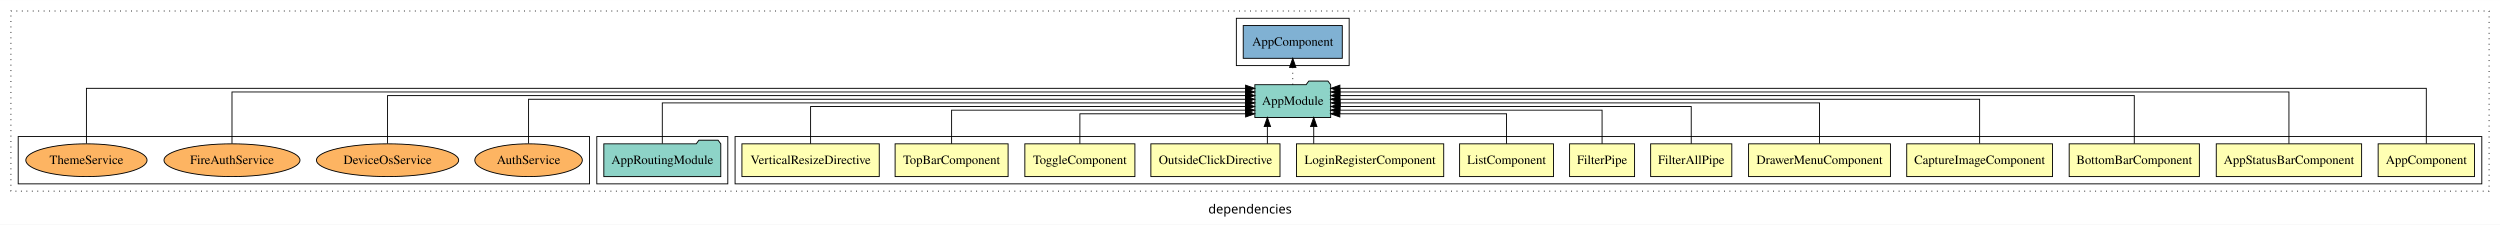
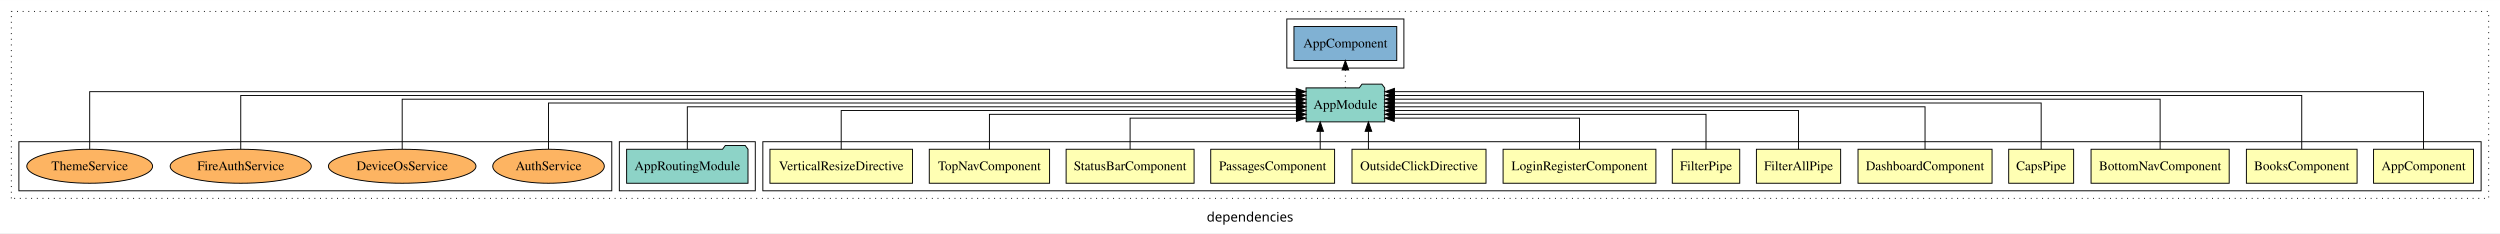
- <svg xmlns="http://www.w3.org/2000/svg" width="2748pt" height="247pt" viewBox="0.00 0.00 2748.00 246.80">
+ <svg xmlns="http://www.w3.org/2000/svg" width="2648pt" height="247pt" viewBox="0.00 0.00 2648.00 246.80">
  <g id="graph0" class="graph" transform="scale(1 1) rotate(0) translate(4 242.8)">
-     <polygon fill="white" stroke="transparent" points="-4,4 -4,-242.8 2744,-242.8 2744,4 -4,4" />
-     <text text-anchor="middle" x="1370" y="-8.2" font-family="sans-serif" font-size="14.00">dependencies</text>
+     <polygon fill="white" stroke="transparent" points="-4,4 -4,-242.8 2644,-242.8 2644,4 -4,4" />
+     <text text-anchor="middle" x="1320" y="-8.2" font-family="sans-serif" font-size="14.00">dependencies</text>
    <g id="clust1" class="cluster">
-       <polygon fill="none" stroke="black" stroke-dasharray="1,5" points="8,-32.8 8,-230.8 2732,-230.8 2732,-32.8 8,-32.8" />
+       <polygon fill="none" stroke="black" stroke-dasharray="1,5" points="8,-32.8 8,-230.8 2632,-230.8 2632,-32.8 8,-32.8" />
    </g>
    <g id="clust2" class="cluster">
-       <polygon fill="none" stroke="black" points="804,-40.8 804,-92.8 2724,-92.8 2724,-40.8 804,-40.8" />
+       <polygon fill="none" stroke="black" points="804,-40.8 804,-92.8 2624,-92.8 2624,-40.8 804,-40.8" />
    </g>
    <g id="clust16" class="cluster">
      <polygon fill="none" stroke="black" points="652,-40.8 652,-92.8 796,-92.8 796,-40.8 652,-40.8" />
    </g>
    <g id="clust18" class="cluster">
-       <polygon fill="none" stroke="black" points="1355,-170.8 1355,-222.8 1479,-222.8 1479,-170.8 1355,-170.8" />
+       <polygon fill="none" stroke="black" points="1359,-170.8 1359,-222.8 1483,-222.8 1483,-170.8 1359,-170.8" />
    </g>
    <g id="clust19" class="cluster">
      <polygon fill="none" stroke="black" points="16,-40.8 16,-92.8 644,-92.8 644,-40.8 16,-40.8" />
    </g>
    <g id="node1" class="node">
-       <polygon fill="#ffffb3" stroke="black" points="2715.94,-84.8 2610.06,-84.8 2610.06,-48.8 2715.94,-48.8 2715.94,-84.8" />
-       <text text-anchor="middle" x="2663" y="-62.6" font-family="Times,serif" font-size="14.00">AppComponent</text>
+       <polygon fill="#ffffb3" stroke="black" points="2615.94,-84.8 2510.06,-84.8 2510.06,-48.8 2615.94,-48.8 2615.94,-84.8" />
+       <text text-anchor="middle" x="2563" y="-62.6" font-family="Times,serif" font-size="14.00">AppComponent</text>
    </g>
    <g id="node14" class="node">
-       <polygon fill="#8dd3c7" stroke="black" points="1458.66,-149.8 1455.66,-153.8 1434.66,-153.8 1431.66,-149.8 1375.34,-149.8 1375.34,-113.8 1458.66,-113.8 1458.66,-149.8" />
-       <text text-anchor="middle" x="1417" y="-127.6" font-family="Times,serif" font-size="14.00">AppModule</text>
+       <polygon fill="#8dd3c7" stroke="black" points="1462.66,-149.8 1459.66,-153.8 1438.66,-153.8 1435.66,-149.8 1379.34,-149.8 1379.34,-113.8 1462.66,-113.8 1462.66,-149.8" />
+       <text text-anchor="middle" x="1421" y="-127.6" font-family="Times,serif" font-size="14.00">AppModule</text>
    </g>
    <g id="edge1" class="edge">
-       <path fill="none" stroke="black" d="M2663,-85.12C2663,-108.46 2663,-145.8 2663,-145.8 2663,-145.8 1468.81,-145.8 1468.81,-145.8" />
-       <polygon fill="black" stroke="black" points="1468.81,-142.3 1458.81,-145.8 1468.81,-149.3 1468.81,-142.3" />
+       <path fill="none" stroke="black" d="M2563,-85.12C2563,-108.46 2563,-145.8 2563,-145.8 2563,-145.8 1473,-145.8 1473,-145.8" />
+       <polygon fill="black" stroke="black" points="1473,-142.3 1463,-145.8 1473,-149.3 1473,-142.3" />
    </g>
    <g id="node2" class="node">
-       <polygon fill="#ffffb3" stroke="black" points="2591.88,-84.8 2432.12,-84.8 2432.12,-48.8 2591.88,-48.8 2591.88,-84.8" />
-       <text text-anchor="middle" x="2512" y="-62.6" font-family="Times,serif" font-size="14.00">AppStatusBarComponent</text>
+       <polygon fill="#ffffb3" stroke="black" points="2492.62,-84.8 2375.38,-84.8 2375.38,-48.8 2492.62,-48.8 2492.62,-84.8" />
+       <text text-anchor="middle" x="2434" y="-62.6" font-family="Times,serif" font-size="14.00">BooksComponent</text>
    </g>
    <g id="edge2" class="edge">
-       <path fill="none" stroke="black" d="M2512,-84.96C2512,-107.15 2512,-141.8 2512,-141.8 2512,-141.8 1468.92,-141.8 1468.92,-141.8" />
-       <polygon fill="black" stroke="black" points="1468.92,-138.3 1458.92,-141.8 1468.92,-145.3 1468.92,-138.3" />
+       <path fill="none" stroke="black" d="M2434,-84.96C2434,-107.15 2434,-141.8 2434,-141.8 2434,-141.8 1472.92,-141.8 1472.92,-141.8" />
+       <polygon fill="black" stroke="black" points="1472.92,-138.3 1462.92,-141.8 1472.92,-145.3 1472.92,-138.3" />
    </g>
    <g id="node3" class="node">
-       <polygon fill="#ffffb3" stroke="black" points="2413.55,-84.8 2270.45,-84.8 2270.45,-48.8 2413.55,-48.8 2413.55,-84.8" />
-       <text text-anchor="middle" x="2342" y="-62.6" font-family="Times,serif" font-size="14.00">BottomBarComponent</text>
+       <polygon fill="#ffffb3" stroke="black" points="2357.16,-84.8 2210.84,-84.8 2210.84,-48.8 2357.16,-48.8 2357.16,-84.8" />
+       <text text-anchor="middle" x="2284" y="-62.6" font-family="Times,serif" font-size="14.00">BottomNavComponent</text>
    </g>
    <g id="edge3" class="edge">
-       <path fill="none" stroke="black" d="M2342,-85.08C2342,-106.12 2342,-137.8 2342,-137.8 2342,-137.8 1468.85,-137.8 1468.85,-137.8" />
-       <polygon fill="black" stroke="black" points="1468.85,-134.3 1458.85,-137.8 1468.85,-141.3 1468.85,-134.3" />
+       <path fill="none" stroke="black" d="M2284,-85.08C2284,-106.12 2284,-137.8 2284,-137.8 2284,-137.8 1472.92,-137.8 1472.92,-137.8" />
+       <polygon fill="black" stroke="black" points="1472.92,-134.3 1462.92,-137.8 1472.92,-141.3 1472.92,-134.3" />
    </g>
    <g id="node4" class="node">
-       <polygon fill="#ffffb3" stroke="black" points="2252.13,-84.8 2091.87,-84.8 2091.87,-48.8 2252.13,-48.8 2252.13,-84.8" />
-       <text text-anchor="middle" x="2172" y="-62.6" font-family="Times,serif" font-size="14.00">CaptureImageComponent</text>
+       <polygon fill="#ffffb3" stroke="black" points="2192.39,-84.8 2123.61,-84.8 2123.61,-48.8 2192.39,-48.8 2192.39,-84.8" />
+       <text text-anchor="middle" x="2158" y="-62.6" font-family="Times,serif" font-size="14.00">CapsPipe</text>
    </g>
    <g id="edge4" class="edge">
-       <path fill="none" stroke="black" d="M2172,-85.11C2172,-104.95 2172,-133.8 2172,-133.8 2172,-133.8 1468.67,-133.8 1468.67,-133.8" />
-       <polygon fill="black" stroke="black" points="1468.67,-130.3 1458.67,-133.8 1468.67,-137.3 1468.67,-130.3" />
+       <path fill="none" stroke="black" d="M2158,-85.11C2158,-104.95 2158,-133.8 2158,-133.8 2158,-133.8 1472.74,-133.8 1472.74,-133.8" />
+       <polygon fill="black" stroke="black" points="1472.74,-130.3 1462.74,-133.8 1472.74,-137.3 1472.74,-130.3" />
    </g>
    <g id="node5" class="node">
-       <polygon fill="#ffffb3" stroke="black" points="2073.97,-84.8 1918.03,-84.8 1918.03,-48.8 2073.97,-48.8 2073.97,-84.8" />
-       <text text-anchor="middle" x="1996" y="-62.6" font-family="Times,serif" font-size="14.00">DrawerMenuComponent</text>
+       <polygon fill="#ffffb3" stroke="black" points="2105.98,-84.8 1964.02,-84.8 1964.02,-48.8 2105.98,-48.8 2105.98,-84.8" />
+       <text text-anchor="middle" x="2035" y="-62.6" font-family="Times,serif" font-size="14.00">DashboardComponent</text>
    </g>
    <g id="edge5" class="edge">
-       <path fill="none" stroke="black" d="M1996,-85.02C1996,-103.63 1996,-129.8 1996,-129.8 1996,-129.8 1469.11,-129.8 1469.11,-129.8" />
-       <polygon fill="black" stroke="black" points="1469.11,-126.3 1459.11,-129.8 1469.11,-133.3 1469.11,-126.3" />
+       <path fill="none" stroke="black" d="M2035,-85.02C2035,-103.63 2035,-129.8 2035,-129.8 2035,-129.8 1472.72,-129.8 1472.72,-129.8" />
+       <polygon fill="black" stroke="black" points="1472.72,-126.3 1462.72,-129.8 1472.72,-133.3 1472.72,-126.3" />
    </g>
    <g id="node6" class="node">
-       <polygon fill="#ffffb3" stroke="black" points="1899.61,-84.8 1810.39,-84.8 1810.39,-48.8 1899.61,-48.8 1899.61,-84.8" />
-       <text text-anchor="middle" x="1855" y="-62.6" font-family="Times,serif" font-size="14.00">FilterAllPipe</text>
+       <polygon fill="#ffffb3" stroke="black" points="1945.61,-84.8 1856.39,-84.8 1856.39,-48.8 1945.61,-48.8 1945.61,-84.8" />
+       <text text-anchor="middle" x="1901" y="-62.6" font-family="Times,serif" font-size="14.00">FilterAllPipe</text>
    </g>
    <g id="edge6" class="edge">
-       <path fill="none" stroke="black" d="M1855,-84.82C1855,-102.17 1855,-125.8 1855,-125.8 1855,-125.8 1469,-125.8 1469,-125.8" />
-       <polygon fill="black" stroke="black" points="1469,-122.3 1459,-125.8 1469,-129.3 1469,-122.3" />
+       <path fill="none" stroke="black" d="M1901,-84.82C1901,-102.17 1901,-125.8 1901,-125.8 1901,-125.8 1472.76,-125.8 1472.76,-125.8" />
+       <polygon fill="black" stroke="black" points="1472.76,-122.3 1462.76,-125.8 1472.76,-129.3 1472.76,-122.3" />
    </g>
    <g id="node7" class="node">
-       <polygon fill="#ffffb3" stroke="black" points="1792.72,-84.8 1721.28,-84.8 1721.28,-48.8 1792.72,-48.8 1792.72,-84.8" />
-       <text text-anchor="middle" x="1757" y="-62.6" font-family="Times,serif" font-size="14.00">FilterPipe</text>
+       <polygon fill="#ffffb3" stroke="black" points="1838.72,-84.8 1767.28,-84.8 1767.28,-48.8 1838.72,-48.8 1838.72,-84.8" />
+       <text text-anchor="middle" x="1803" y="-62.6" font-family="Times,serif" font-size="14.00">FilterPipe</text>
    </g>
    <g id="edge7" class="edge">
-       <path fill="none" stroke="black" d="M1757,-84.81C1757,-100.85 1757,-121.8 1757,-121.8 1757,-121.8 1468.69,-121.8 1468.69,-121.8" />
-       <polygon fill="black" stroke="black" points="1468.69,-118.3 1458.69,-121.8 1468.69,-125.3 1468.69,-118.3" />
+       <path fill="none" stroke="black" d="M1803,-84.81C1803,-100.85 1803,-121.8 1803,-121.8 1803,-121.8 1472.97,-121.8 1472.97,-121.8" />
+       <polygon fill="black" stroke="black" points="1472.97,-118.3 1462.97,-121.8 1472.97,-125.3 1472.97,-118.3" />
    </g>
    <g id="node8" class="node">
-       <polygon fill="#ffffb3" stroke="black" points="1703.61,-84.8 1600.39,-84.8 1600.39,-48.8 1703.61,-48.8 1703.61,-84.8" />
-       <text text-anchor="middle" x="1652" y="-62.6" font-family="Times,serif" font-size="14.00">ListComponent</text>
+       <polygon fill="#ffffb3" stroke="black" points="1749.93,-84.8 1588.07,-84.8 1588.07,-48.8 1749.93,-48.8 1749.93,-84.8" />
+       <text text-anchor="middle" x="1669" y="-62.6" font-family="Times,serif" font-size="14.00">LoginRegisterComponent</text>
    </g>
    <g id="edge8" class="edge">
-       <path fill="none" stroke="black" d="M1652,-84.92C1652,-99.58 1652,-117.8 1652,-117.8 1652,-117.8 1468.74,-117.8 1468.74,-117.8" />
-       <polygon fill="black" stroke="black" points="1468.74,-114.3 1458.74,-117.8 1468.74,-121.3 1468.74,-114.3" />
+       <path fill="none" stroke="black" d="M1669,-84.92C1669,-99.58 1669,-117.8 1669,-117.8 1669,-117.8 1472.79,-117.8 1472.79,-117.8" />
+       <polygon fill="black" stroke="black" points="1472.79,-114.3 1462.79,-117.8 1472.79,-121.3 1472.79,-114.3" />
    </g>
    <g id="node9" class="node">
-       <polygon fill="#ffffb3" stroke="black" points="1582.93,-84.8 1421.07,-84.8 1421.07,-48.8 1582.93,-48.8 1582.93,-84.8" />
-       <text text-anchor="middle" x="1502" y="-62.6" font-family="Times,serif" font-size="14.00">LoginRegisterComponent</text>
+       <polygon fill="#ffffb3" stroke="black" points="1569.97,-84.8 1428.03,-84.8 1428.03,-48.8 1569.97,-48.8 1569.97,-84.8" />
+       <text text-anchor="middle" x="1499" y="-62.6" font-family="Times,serif" font-size="14.00">OutsideClickDirective</text>
    </g>
    <g id="edge9" class="edge">
-       <path fill="none" stroke="black" d="M1440.06,-84.91C1440.06,-84.91 1440.06,-103.79 1440.06,-103.79" />
-       <polygon fill="black" stroke="black" points="1436.56,-103.79 1440.06,-113.79 1443.56,-103.79 1436.56,-103.79" />
+       <path fill="none" stroke="black" d="M1445.42,-84.91C1445.42,-84.91 1445.42,-103.79 1445.42,-103.79" />
+       <polygon fill="black" stroke="black" points="1441.92,-103.79 1445.42,-113.79 1448.92,-103.79 1441.92,-103.79" />
    </g>
    <g id="node10" class="node">
-       <polygon fill="#ffffb3" stroke="black" points="1402.97,-84.8 1261.03,-84.8 1261.03,-48.8 1402.97,-48.8 1402.97,-84.8" />
-       <text text-anchor="middle" x="1332" y="-62.6" font-family="Times,serif" font-size="14.00">OutsideClickDirective</text>
+       <polygon fill="#ffffb3" stroke="black" points="1409.6,-84.8 1278.4,-84.8 1278.4,-48.8 1409.6,-48.8 1409.6,-84.8" />
+       <text text-anchor="middle" x="1344" y="-62.6" font-family="Times,serif" font-size="14.00">PassagesComponent</text>
    </g>
    <g id="edge10" class="edge">
-       <path fill="none" stroke="black" d="M1389.08,-84.91C1389.08,-84.91 1389.08,-103.79 1389.08,-103.79" />
-       <polygon fill="black" stroke="black" points="1385.58,-103.79 1389.08,-113.79 1392.58,-103.79 1385.58,-103.79" />
+       <path fill="none" stroke="black" d="M1394.36,-84.91C1394.36,-84.91 1394.36,-103.79 1394.36,-103.79" />
+       <polygon fill="black" stroke="black" points="1390.86,-103.79 1394.36,-113.79 1397.86,-103.79 1390.86,-103.79" />
    </g>
    <g id="node11" class="node">
-       <polygon fill="#ffffb3" stroke="black" points="1243.49,-84.8 1122.51,-84.8 1122.51,-48.8 1243.49,-48.8 1243.49,-84.8" />
-       <text text-anchor="middle" x="1183" y="-62.6" font-family="Times,serif" font-size="14.00">ToggleComponent</text>
+       <polygon fill="#ffffb3" stroke="black" points="1260.77,-84.8 1125.23,-84.8 1125.23,-48.8 1260.77,-48.8 1260.77,-84.8" />
+       <text text-anchor="middle" x="1193" y="-62.6" font-family="Times,serif" font-size="14.00">StatusBarComponent</text>
    </g>
    <g id="edge11" class="edge">
-       <path fill="none" stroke="black" d="M1183,-84.92C1183,-99.58 1183,-117.8 1183,-117.8 1183,-117.8 1365.17,-117.8 1365.17,-117.8" />
-       <polygon fill="black" stroke="black" points="1365.17,-121.3 1375.17,-117.8 1365.17,-114.3 1365.17,-121.3" />
+       <path fill="none" stroke="black" d="M1193,-84.92C1193,-99.58 1193,-117.8 1193,-117.8 1193,-117.8 1369.18,-117.8 1369.18,-117.8" />
+       <polygon fill="black" stroke="black" points="1369.18,-121.3 1379.18,-117.8 1369.18,-114.3 1369.18,-121.3" />
    </g>
    <g id="node12" class="node">
-       <polygon fill="#ffffb3" stroke="black" points="1104.1,-84.8 979.9,-84.8 979.9,-48.8 1104.1,-48.8 1104.1,-84.8" />
-       <text text-anchor="middle" x="1042" y="-62.6" font-family="Times,serif" font-size="14.00">TopBarComponent</text>
+       <polygon fill="#ffffb3" stroke="black" points="1107.71,-84.8 980.29,-84.8 980.29,-48.8 1107.71,-48.8 1107.71,-84.8" />
+       <text text-anchor="middle" x="1044" y="-62.6" font-family="Times,serif" font-size="14.00">TopNavComponent</text>
    </g>
    <g id="edge12" class="edge">
-       <path fill="none" stroke="black" d="M1042,-84.81C1042,-100.85 1042,-121.8 1042,-121.8 1042,-121.8 1365.07,-121.8 1365.07,-121.8" />
-       <polygon fill="black" stroke="black" points="1365.07,-125.3 1375.07,-121.8 1365.07,-118.3 1365.07,-125.3" />
+       <path fill="none" stroke="black" d="M1044,-84.81C1044,-100.85 1044,-121.8 1044,-121.8 1044,-121.8 1369.21,-121.8 1369.21,-121.8" />
+       <polygon fill="black" stroke="black" points="1369.21,-125.3 1379.21,-121.8 1369.21,-118.3 1369.21,-125.3" />
    </g>
    <g id="node13" class="node">
      <polygon fill="#ffffb3" stroke="black" points="962.48,-84.8 811.52,-84.8 811.52,-48.8 962.48,-48.8 962.48,-84.8" />
      <text text-anchor="middle" x="887" y="-62.6" font-family="Times,serif" font-size="14.00">VerticalResizeDirective</text>
    </g>
    <g id="edge13" class="edge">
-       <path fill="none" stroke="black" d="M887,-84.82C887,-102.17 887,-125.8 887,-125.8 887,-125.8 1364.97,-125.8 1364.97,-125.8" />
-       <polygon fill="black" stroke="black" points="1364.97,-129.3 1374.97,-125.8 1364.97,-122.3 1364.97,-129.3" />
+       <path fill="none" stroke="black" d="M887,-84.82C887,-102.17 887,-125.8 887,-125.8 887,-125.8 1369.1,-125.8 1369.1,-125.8" />
+       <polygon fill="black" stroke="black" points="1369.1,-129.3 1379.1,-125.8 1369.1,-122.3 1369.1,-129.3" />
    </g>
    <g id="node16" class="node">
-       <polygon fill="#80b1d3" stroke="black" points="1471.44,-214.8 1362.56,-214.8 1362.56,-178.8 1471.44,-178.8 1471.44,-214.8" />
-       <text text-anchor="middle" x="1417" y="-192.6" font-family="Times,serif" font-size="14.00">AppComponent </text>
+       <polygon fill="#80b1d3" stroke="black" points="1475.44,-214.8 1366.56,-214.8 1366.56,-178.8 1475.44,-178.8 1475.44,-214.8" />
+       <text text-anchor="middle" x="1421" y="-192.6" font-family="Times,serif" font-size="14.00">AppComponent </text>
    </g>
    <g id="edge15" class="edge">
-       <path fill="none" stroke="black" stroke-dasharray="1,5" d="M1417,-149.91C1417,-149.91 1417,-168.79 1417,-168.79" />
-       <polygon fill="black" stroke="black" points="1413.5,-168.79 1417,-178.79 1420.5,-168.79 1413.5,-168.79" />
+       <path fill="none" stroke="black" stroke-dasharray="1,5" d="M1421,-149.91C1421,-149.91 1421,-168.79 1421,-168.79" />
+       <polygon fill="black" stroke="black" points="1417.5,-168.79 1421,-178.79 1424.5,-168.79 1417.5,-168.79" />
    </g>
    <g id="node15" class="node">
      <polygon fill="#8dd3c7" stroke="black" points="788.28,-84.8 785.28,-88.8 764.28,-88.8 761.28,-84.8 659.72,-84.8 659.72,-48.8 788.28,-48.8 788.28,-84.8" />
      <text text-anchor="middle" x="724" y="-62.6" font-family="Times,serif" font-size="14.00">AppRoutingModule</text>
    </g>
    <g id="edge14" class="edge">
-       <path fill="none" stroke="black" d="M724,-85.02C724,-103.63 724,-129.8 724,-129.8 724,-129.8 1365.21,-129.8 1365.21,-129.8" />
-       <polygon fill="black" stroke="black" points="1365.21,-133.3 1375.21,-129.8 1365.21,-126.3 1365.21,-133.3" />
+       <path fill="none" stroke="black" d="M724,-85.02C724,-103.63 724,-129.8 724,-129.8 724,-129.8 1369.23,-129.8 1369.23,-129.8" />
+       <polygon fill="black" stroke="black" points="1369.23,-133.3 1379.23,-129.8 1369.23,-126.3 1369.23,-133.3" />
    </g>
    <g id="node17" class="node">
      <ellipse fill="#fdb462" stroke="black" cx="577" cy="-66.8" rx="59.11" ry="18" />
      <text text-anchor="middle" x="577" y="-62.6" font-family="Times,serif" font-size="14.00">AuthService</text>
    </g>
    <g id="edge16" class="edge">
-       <path fill="none" stroke="black" d="M577,-85.11C577,-104.95 577,-133.8 577,-133.8 577,-133.8 1365.06,-133.8 1365.06,-133.8" />
-       <polygon fill="black" stroke="black" points="1365.06,-137.3 1375.06,-133.8 1365.06,-130.3 1365.06,-137.3" />
+       <path fill="none" stroke="black" d="M577,-85.11C577,-104.95 577,-133.8 577,-133.8 577,-133.8 1369.15,-133.8 1369.15,-133.8" />
+       <polygon fill="black" stroke="black" points="1369.15,-137.3 1379.15,-133.8 1369.15,-130.3 1369.15,-137.3" />
    </g>
    <g id="node18" class="node">
      <ellipse fill="#fdb462" stroke="black" cx="422" cy="-66.8" rx="78.14" ry="18" />
      <text text-anchor="middle" x="422" y="-62.6" font-family="Times,serif" font-size="14.00">DeviceOsService</text>
    </g>
    <g id="edge17" class="edge">
-       <path fill="none" stroke="black" d="M422,-85.08C422,-106.12 422,-137.8 422,-137.8 422,-137.8 1365.2,-137.8 1365.2,-137.8" />
-       <polygon fill="black" stroke="black" points="1365.2,-141.3 1375.2,-137.8 1365.2,-134.3 1365.2,-141.3" />
+       <path fill="none" stroke="black" d="M422,-85.08C422,-106.12 422,-137.8 422,-137.8 422,-137.8 1369.03,-137.8 1369.03,-137.8" />
+       <polygon fill="black" stroke="black" points="1369.03,-141.3 1379.03,-137.8 1369.03,-134.3 1369.03,-141.3" />
    </g>
    <g id="node19" class="node">
      <ellipse fill="#fdb462" stroke="black" cx="251" cy="-66.8" rx="74.73" ry="18" />
      <text text-anchor="middle" x="251" y="-62.6" font-family="Times,serif" font-size="14.00">FireAuthService</text>
    </g>
    <g id="edge18" class="edge">
-       <path fill="none" stroke="black" d="M251,-84.96C251,-107.15 251,-141.8 251,-141.8 251,-141.8 1365.16,-141.8 1365.16,-141.8" />
-       <polygon fill="black" stroke="black" points="1365.16,-145.3 1375.16,-141.8 1365.16,-138.3 1365.16,-145.3" />
+       <path fill="none" stroke="black" d="M251,-84.96C251,-107.15 251,-141.8 251,-141.8 251,-141.8 1369.01,-141.8 1369.01,-141.8" />
+       <polygon fill="black" stroke="black" points="1369.01,-145.3 1379.01,-141.8 1369.01,-138.3 1369.01,-145.3" />
    </g>
    <g id="node20" class="node">
      <ellipse fill="#fdb462" stroke="black" cx="91" cy="-66.8" rx="66.61" ry="18" />
      <text text-anchor="middle" x="91" y="-62.6" font-family="Times,serif" font-size="14.00">ThemeService</text>
    </g>
    <g id="edge19" class="edge">
-       <path fill="none" stroke="black" d="M91,-85.12C91,-108.46 91,-145.8 91,-145.8 91,-145.8 1365.13,-145.8 1365.13,-145.8" />
-       <polygon fill="black" stroke="black" points="1365.13,-149.3 1375.13,-145.8 1365.13,-142.3 1365.13,-149.3" />
+       <path fill="none" stroke="black" d="M91,-85.12C91,-108.46 91,-145.8 91,-145.8 91,-145.8 1369,-145.8 1369,-145.8" />
+       <polygon fill="black" stroke="black" points="1369,-149.3 1379,-145.8 1369,-142.3 1369,-149.3" />
    </g>
  </g>
</svg>
